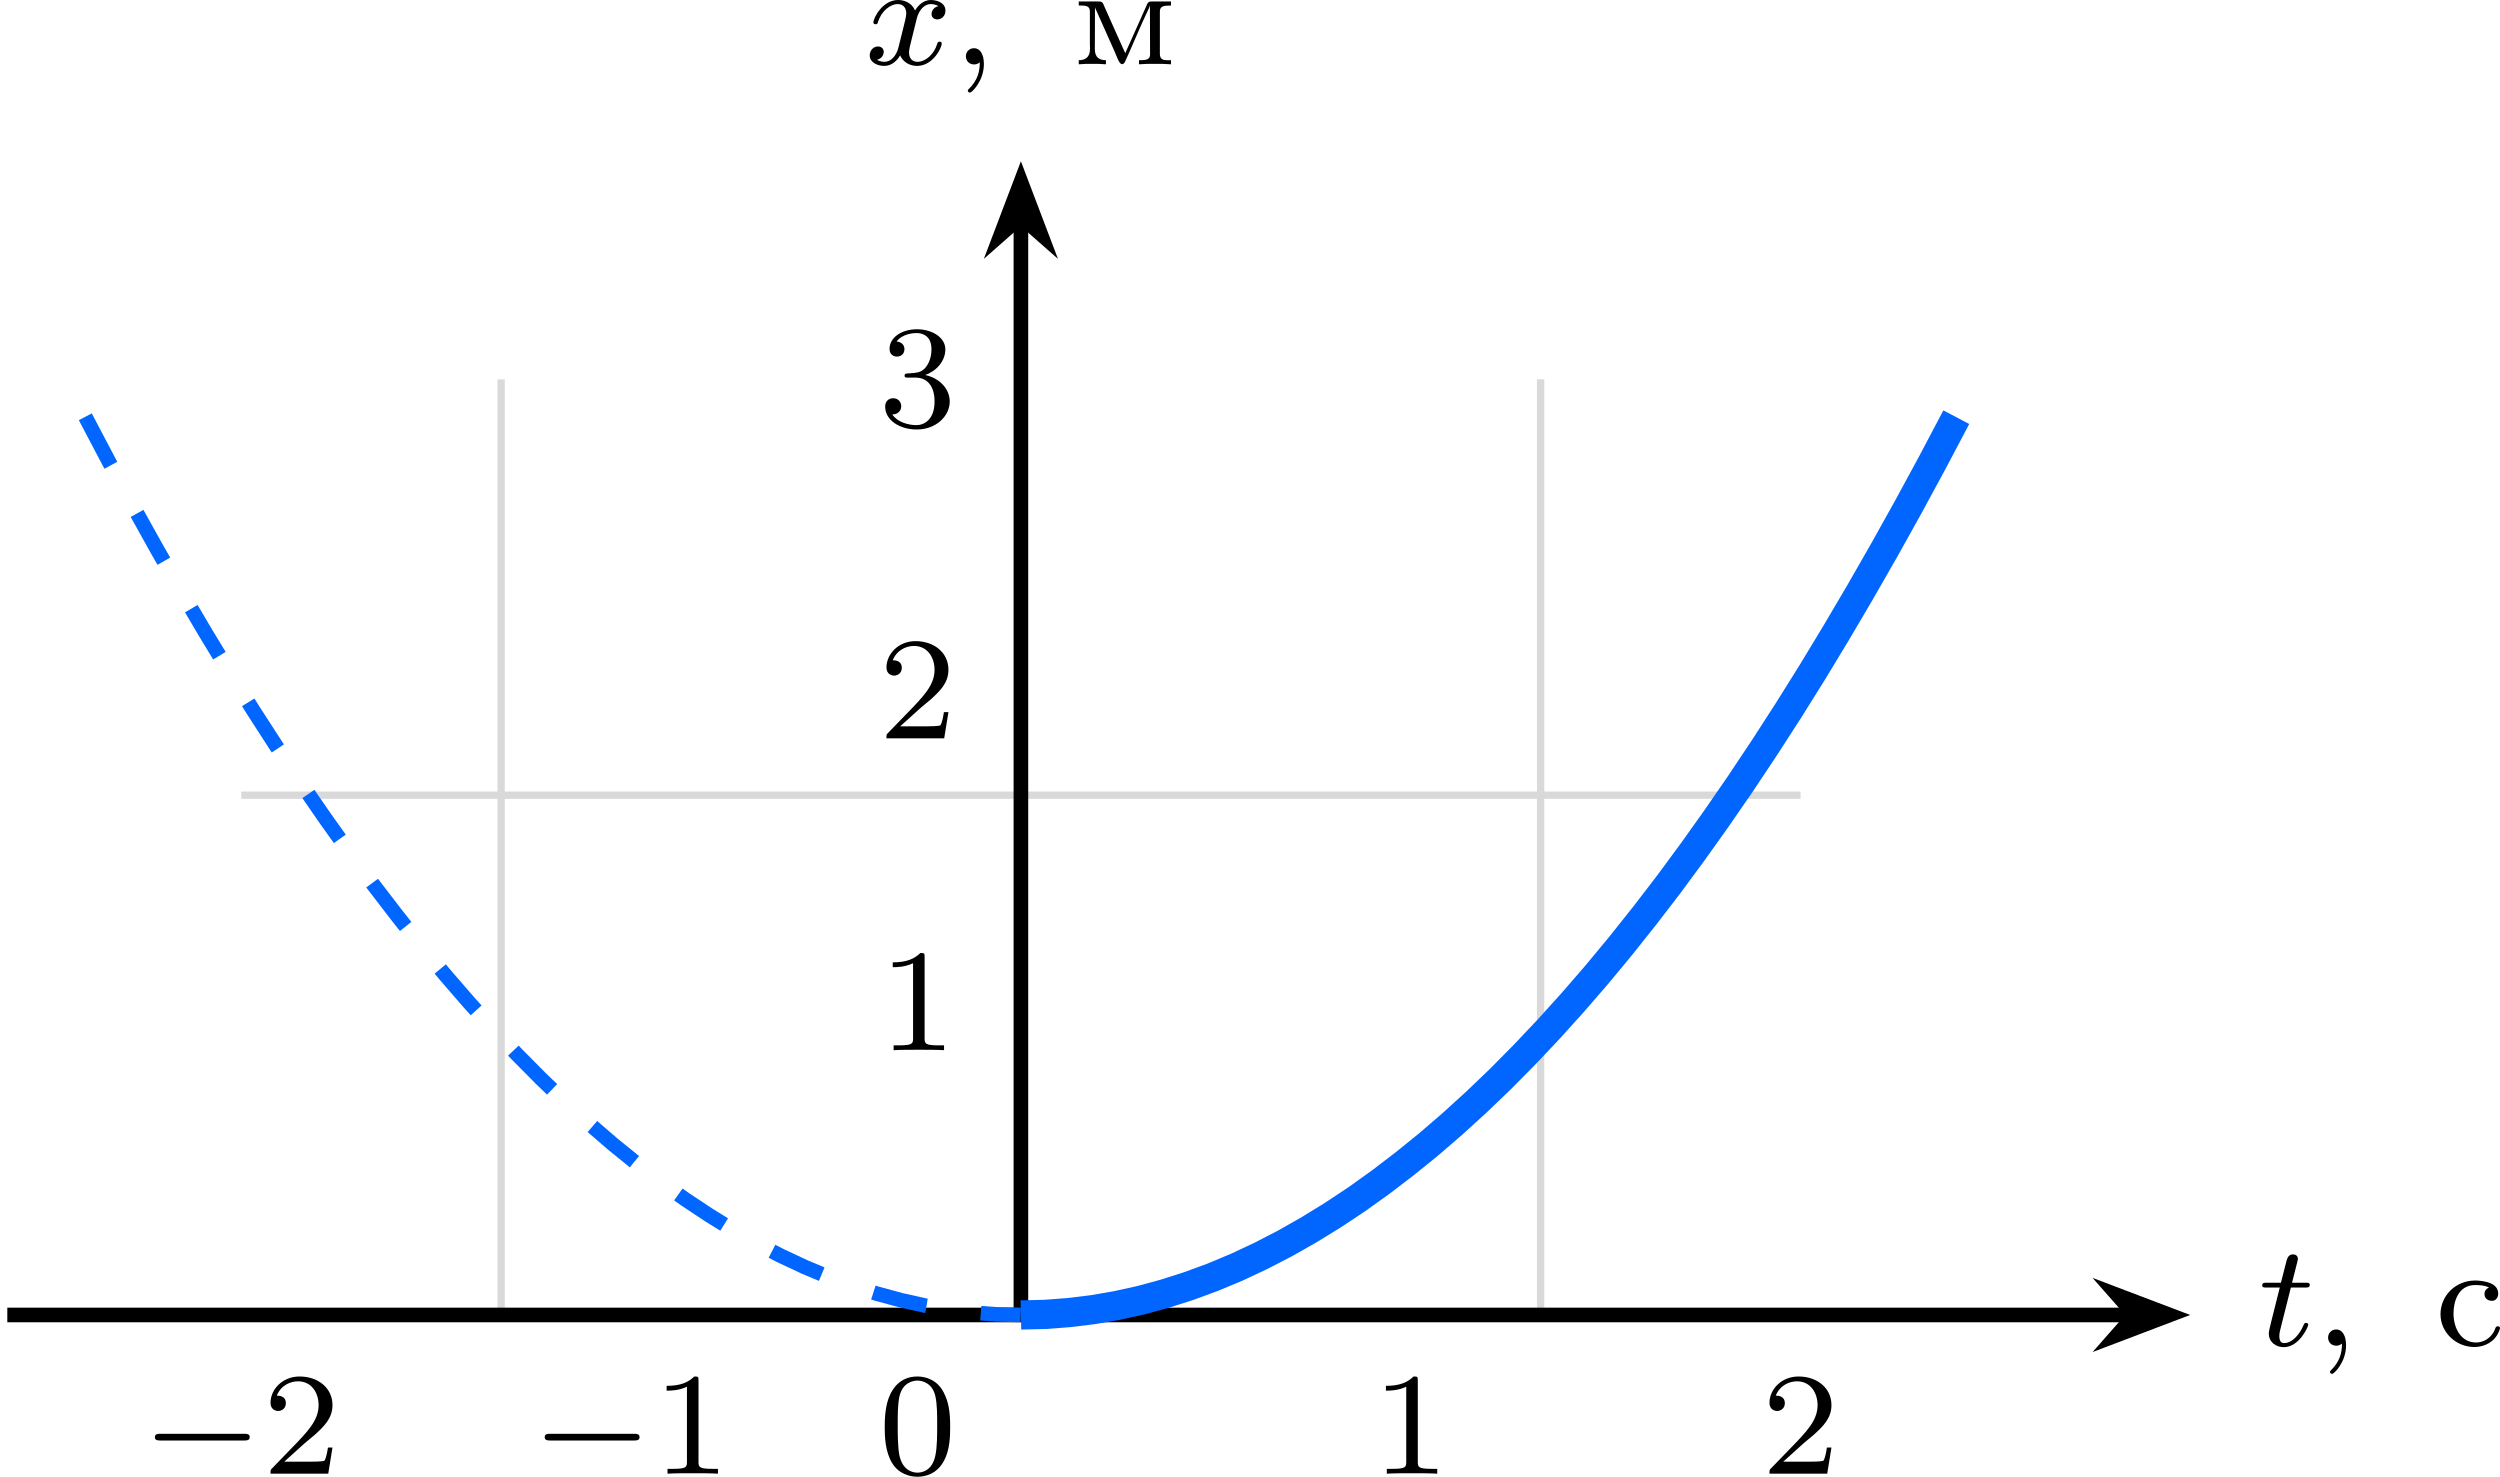
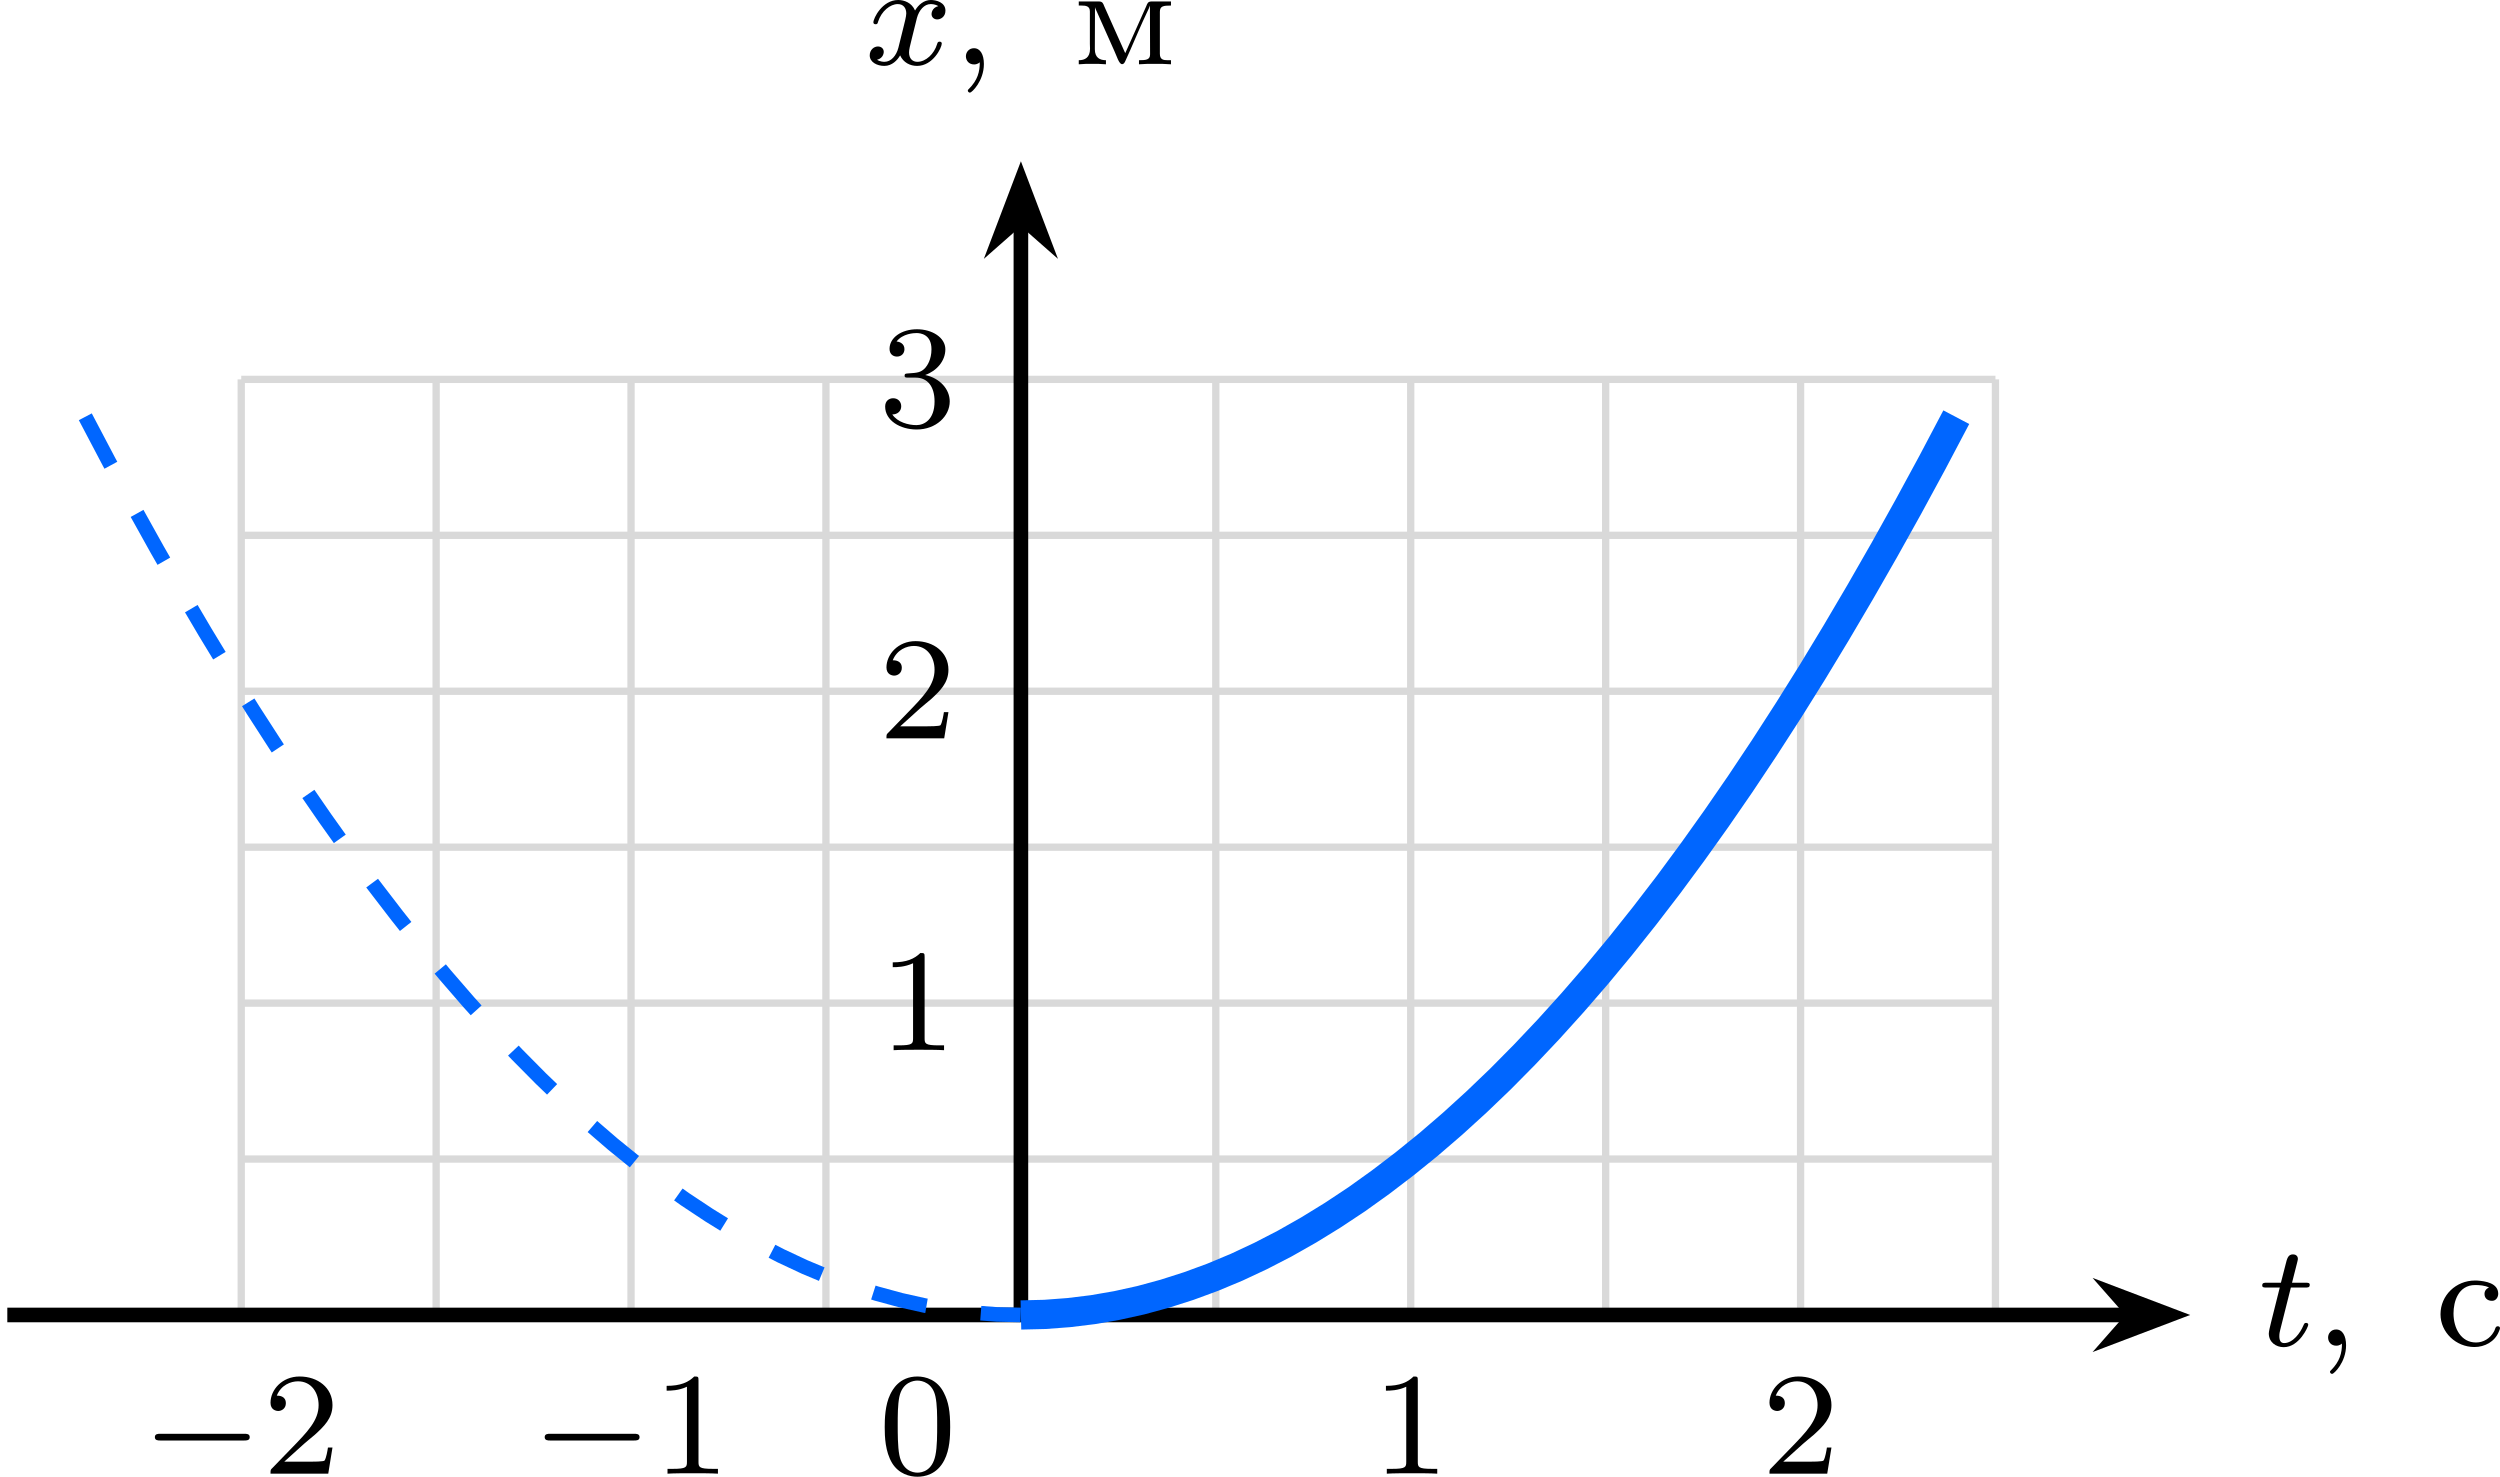
<svg xmlns="http://www.w3.org/2000/svg" xmlns:xlink="http://www.w3.org/1999/xlink" version="1.1" width="177.242pt" height="104.697pt" viewBox="-70.008 -66.772 136.34 80.536">
  <defs>
    <path id="g2-48" d="M3.897-2.542C3.897-3.395 3.81-3.913 3.547-4.423C3.196-5.125 2.55-5.3 2.112-5.3C1.108-5.3 .741-4.551 .63-4.328C.343-3.746 .327-2.957 .327-2.542C.327-2.016 .351-1.211 .733-.574C1.1 .016 1.69 .167 2.112 .167C2.495 .167 3.18 .048 3.579-.741C3.873-1.315 3.897-2.024 3.897-2.542ZM2.112-.056C1.841-.056 1.291-.183 1.124-1.02C1.036-1.474 1.036-2.224 1.036-2.638C1.036-3.188 1.036-3.746 1.124-4.184C1.291-4.997 1.913-5.077 2.112-5.077C2.383-5.077 2.933-4.941 3.092-4.216C3.188-3.778 3.188-3.18 3.188-2.638C3.188-2.168 3.188-1.451 3.092-1.004C2.925-.167 2.375-.056 2.112-.056Z" />
    <path id="g2-49" d="M2.503-5.077C2.503-5.292 2.487-5.3 2.271-5.3C1.945-4.981 1.522-4.79 .765-4.79V-4.527C.98-4.527 1.411-4.527 1.873-4.742V-.654C1.873-.359 1.849-.263 1.092-.263H.813V0C1.14-.024 1.825-.024 2.184-.024S3.236-.024 3.563 0V-.263H3.284C2.527-.263 2.503-.359 2.503-.654V-5.077Z" />
    <path id="g2-50" d="M2.248-1.626C2.375-1.745 2.71-2.008 2.837-2.12C3.332-2.574 3.802-3.013 3.802-3.738C3.802-4.686 3.005-5.3 2.008-5.3C1.052-5.3 .422-4.575 .422-3.866C.422-3.475 .733-3.419 .845-3.419C1.012-3.419 1.259-3.539 1.259-3.842C1.259-4.256 .861-4.256 .765-4.256C.996-4.838 1.53-5.037 1.921-5.037C2.662-5.037 3.045-4.407 3.045-3.738C3.045-2.909 2.463-2.303 1.522-1.339L.518-.303C.422-.215 .422-.199 .422 0H3.571L3.802-1.427H3.555C3.531-1.267 3.467-.869 3.371-.717C3.324-.654 2.718-.654 2.59-.654H1.172L2.248-1.626Z" />
    <path id="g2-51" d="M2.016-2.662C2.646-2.662 3.045-2.2 3.045-1.363C3.045-.367 2.479-.072 2.056-.072C1.618-.072 1.02-.231 .741-.654C1.028-.654 1.227-.837 1.227-1.1C1.227-1.355 1.044-1.538 .789-1.538C.574-1.538 .351-1.403 .351-1.084C.351-.327 1.164 .167 2.072 .167C3.132 .167 3.873-.566 3.873-1.363C3.873-2.024 3.347-2.63 2.534-2.805C3.164-3.029 3.634-3.571 3.634-4.208S2.917-5.3 2.088-5.3C1.235-5.3 .59-4.838 .59-4.232C.59-3.937 .789-3.81 .996-3.81C1.243-3.81 1.403-3.985 1.403-4.216C1.403-4.511 1.148-4.623 .972-4.631C1.307-5.069 1.921-5.093 2.064-5.093C2.271-5.093 2.877-5.029 2.877-4.208C2.877-3.65 2.646-3.316 2.534-3.188C2.295-2.941 2.112-2.925 1.626-2.893C1.474-2.885 1.411-2.877 1.411-2.774C1.411-2.662 1.482-2.662 1.618-2.662H2.016Z" />
    <path id="g0-0" d="M5.571-1.809C5.699-1.809 5.874-1.809 5.874-1.993S5.699-2.176 5.571-2.176H1.004C.877-2.176 .701-2.176 .701-1.993S.877-1.809 1.004-1.809H5.571Z" />
    <path id="g3-236" d="M.303-3.435V-3.212H.438C.685-3.212 .909-3.188 .909-2.893V-1.124C.909-1.036 .917-.948 .917-.853C.917-.367 .63-.231 .303-.231V-.008L.701-.032H1.371L1.785-.008V-.231C1.451-.231 1.18-.367 1.18-.829L1.188-3.124C1.211-3.029 1.267-2.933 1.307-2.837L2.248-.725C2.367-.478 2.495-.016 2.662-.016H2.67C2.766-.016 2.813-.12 2.845-.191L3.1-.757C3.411-1.467 3.714-2.192 4.049-2.893C4.097-2.997 4.152-3.1 4.184-3.212L4.192-.55C4.192-.247 3.961-.231 3.587-.231V-.008L4.049-.032H4.854L5.332-.008V-.231H5.141C4.918-.231 4.726-.263 4.726-.582V-2.869C4.726-3.18 4.91-3.212 5.332-3.212V-3.435H4.28C4.065-3.435 4.041-3.316 3.985-3.18C3.595-2.327 3.228-1.459 2.837-.614C2.447-1.459 2.08-2.327 1.69-3.18C1.634-3.316 1.61-3.435 1.395-3.435H.303Z" />
    <path id="g3-241" d="M2.925-3.172C2.766-3.108 2.678-2.981 2.678-2.821C2.678-2.598 2.837-2.447 3.092-2.447C3.316-2.447 3.427-2.662 3.427-2.829C3.427-3.411 2.742-3.523 2.256-3.555H2.16C1.124-3.555 .279-2.75 .279-1.714C.279-.733 1.116 .072 2.128 .072C2.686 .072 3.236-.215 3.459-.765C3.475-.821 3.523-.893 3.523-.956C3.523-1.028 3.467-1.06 3.403-1.06C3.252-1.06 3.276-.893 3.18-.749C2.981-.399 2.622-.175 2.216-.175C1.395-.175 .988-.956 .988-1.761C.988-2.399 1.243-3.308 2.168-3.308C2.391-3.308 2.702-3.292 2.925-3.172Z" />
    <path id="g1-59" d="M1.49-.12C1.49 .399 1.379 .853 .885 1.347C.853 1.371 .837 1.387 .837 1.427C.837 1.49 .901 1.538 .956 1.538C1.052 1.538 1.714 .909 1.714-.024C1.714-.534 1.522-.885 1.172-.885C.893-.885 .733-.662 .733-.446C.733-.223 .885 0 1.18 0C1.371 0 1.49-.112 1.49-.12Z" />
    <path id="g1-116" d="M1.761-3.172H2.542C2.694-3.172 2.79-3.172 2.79-3.324C2.79-3.435 2.686-3.435 2.55-3.435H1.825L2.112-4.567C2.144-4.686 2.144-4.726 2.144-4.734C2.144-4.902 2.016-4.981 1.881-4.981C1.61-4.981 1.554-4.766 1.467-4.407L1.219-3.435H.454C.303-3.435 .199-3.435 .199-3.284C.199-3.172 .303-3.172 .438-3.172H1.156L.677-1.259C.63-1.06 .558-.781 .558-.669C.558-.191 .948 .08 1.371 .08C2.224 .08 2.71-1.044 2.71-1.14C2.71-1.227 2.638-1.243 2.59-1.243C2.503-1.243 2.495-1.211 2.439-1.092C2.279-.709 1.881-.143 1.395-.143C1.227-.143 1.132-.255 1.132-.518C1.132-.669 1.156-.757 1.18-.861L1.761-3.172Z" />
    <path id="g1-120" d="M3.993-3.18C3.642-3.092 3.626-2.782 3.626-2.75C3.626-2.574 3.762-2.455 3.937-2.455S4.384-2.59 4.384-2.933C4.384-3.387 3.881-3.515 3.587-3.515C3.212-3.515 2.909-3.252 2.726-2.941C2.55-3.363 2.136-3.515 1.809-3.515C.94-3.515 .454-2.519 .454-2.295C.454-2.224 .51-2.192 .574-2.192C.669-2.192 .685-2.232 .709-2.327C.893-2.909 1.371-3.292 1.785-3.292C2.096-3.292 2.248-3.068 2.248-2.782C2.248-2.622 2.152-2.256 2.088-2C2.032-1.769 1.857-1.06 1.817-.909C1.706-.478 1.419-.143 1.06-.143C1.028-.143 .821-.143 .654-.255C1.02-.343 1.02-.677 1.02-.685C1.02-.869 .877-.98 .701-.98C.486-.98 .255-.797 .255-.494C.255-.128 .646 .08 1.052 .08C1.474 .08 1.769-.239 1.913-.494C2.088-.104 2.455 .08 2.837 .08C3.706 .08 4.184-.917 4.184-1.14C4.184-1.219 4.121-1.243 4.065-1.243C3.969-1.243 3.953-1.188 3.929-1.108C3.77-.574 3.316-.143 2.853-.143C2.59-.143 2.399-.319 2.399-.654C2.399-.813 2.447-.996 2.558-1.443C2.614-1.682 2.79-2.383 2.829-2.534C2.941-2.949 3.22-3.292 3.579-3.292C3.618-3.292 3.826-3.292 3.993-3.18Z" />
  </defs>
  <g id="page1">
-     <path d="M-56.852 4.941H28.188M-56.852-23.406H28.188M-42.68 4.941V-46.082M-14.332 4.941V-46.082M14.012 4.941V-46.082" stroke="#d9d9d9" fill="none" stroke-width=".399" stroke-miterlimit="10" />
+     <path d="M-56.852 4.941H38.816M-56.852-3.562H38.816M-56.852-12.066H38.816M-56.852-20.57H38.816M-56.852-29.074H38.816M-56.852-37.578H38.816M-56.852-46.082H38.816M-56.852 4.941V-46.082M-46.223 4.941V-46.082M-35.594 4.941V-46.082M-24.965 4.941V-46.082M-14.332 4.941V-46.082M-3.703 4.941V-46.082M6.926 4.941V-46.082M17.559 4.941V-46.082M28.188 4.941V-46.082M38.816 4.941V-46.082" stroke="#d9d9d9" fill="none" stroke-width=".399" stroke-miterlimit="10" />
    <path d="M-69.609 4.941H46.223" stroke="#000" fill="none" stroke-width=".797" stroke-miterlimit="10" />
    <path d="M48.312 4.941L45.473 3.863L46.422 4.941L45.473 6.02Z" />
    <path d="M48.312 4.941L45.473 3.863L46.422 4.941L45.473 6.02Z" stroke="#000" fill="none" stroke-width=".797" stroke-miterlimit="10" />
    <g transform="matrix(1 0 0 1 67.4986 1.67627)">
      <use x="-14.333" y="4.941" xlink:href="#g1-116" />
      <use x="-11.275" y="4.941" xlink:href="#g1-59" />
      <use x="-4.69" y="4.941" xlink:href="#g3-241" />
    </g>
    <path d="M-14.332 4.941V-54.766" stroke="#000" fill="none" stroke-width=".797" stroke-miterlimit="10" />
    <path d="M-14.332-56.855L-15.41-54.016L-14.332-54.965L-13.254-54.016Z" />
    <path d="M-14.332-56.855L-15.41-54.016L-14.332-54.965L-13.254-54.016Z" stroke="#000" fill="none" stroke-width=".797" stroke-miterlimit="10" />
    <g transform="matrix(1 0 0 1 -8.4985 -68.19855)">
      <use x="-14.333" y="4.941" xlink:href="#g1-120" />
      <use x="-9.566" y="4.941" xlink:href="#g1-59" />
      <use x="-2.981" y="4.941" xlink:href="#g3-236" />
    </g>
    <g transform="matrix(1 0 0 1 -47.9306 8.65535)">
      <use x="-14.333" y="4.941" xlink:href="#g0-0" />
      <use x="-7.747" y="4.941" xlink:href="#g2-50" />
    </g>
    <g transform="matrix(1 0 0 1 -26.6705 8.65535)">
      <use x="-14.333" y="4.941" xlink:href="#g0-0" />
      <use x="-7.747" y="4.941" xlink:href="#g2-49" />
    </g>
    <g transform="matrix(1 0 0 1 19.14297 8.65535)">
      <use x="-14.333" y="4.941" xlink:href="#g2-49" />
    </g>
    <g transform="matrix(1 0 0 1 40.4031 8.65535)">
      <use x="-14.333" y="4.941" xlink:href="#g2-50" />
    </g>
    <g transform="matrix(1 0 0 1 -7.7532 8.65535)">
      <use x="-14.333" y="4.941" xlink:href="#g2-48" />
    </g>
    <g transform="matrix(1 0 0 1 -7.7532 -14.44008)">
      <use x="-14.333" y="4.941" xlink:href="#g2-49" />
    </g>
    <g transform="matrix(1 0 0 1 -7.7532 -31.44835)">
      <use x="-14.333" y="4.941" xlink:href="#g2-50" />
    </g>
    <g transform="matrix(1 0 0 1 -7.7532 -48.45665)">
      <use x="-14.333" y="4.941" xlink:href="#g2-51" />
    </g>
    <path d="M-65.356-44.043L-64.051-41.563L-62.742-39.148L-61.434-36.797L-60.125-34.512L-58.816-32.289L-57.508-30.133L-56.203-28.039L-54.895-26.012L-53.586-24.047L-52.277-22.148L-50.969-20.313L-49.66-18.539L-48.352-16.836L-47.047-15.191L-45.738-13.613L-44.43-12.102L-43.121-10.652L-41.812-9.266L-40.504-7.945L-39.199-6.691L-37.891-5.5L-36.582-4.371L-35.273-3.309L-33.965-2.309L-32.656-1.375L-31.348-.508L-30.043 .301L-28.734 1.039L-27.426 1.715L-26.117 2.328L-24.809 2.875L-23.5 3.359L-22.195 3.777L-20.887 4.133L-19.578 4.426L-18.27 4.648L-16.961 4.812L-15.652 4.91L-14.344 4.941" stroke="#06f" fill="none" stroke-width=".797" stroke-miterlimit="10" stroke-dasharray="2.989 2.989" />
    <path d="M-14.332 4.941L-13.023 4.91L-11.719 4.812L-10.41 4.652L-9.102 4.426L-7.793 4.137L-6.484 3.781L-5.176 3.363L-3.871 2.883L-2.562 2.336L-1.254 1.723L.055 1.047L1.363 .305L2.672-.5L3.981-1.367L5.285-2.301L6.594-3.301L7.902-4.359L9.211-5.488L10.52-6.68L11.828-7.934L13.133-9.254L14.441-10.637L15.75-12.086L17.059-13.598L18.367-15.176L19.676-16.82L20.984-18.523L22.289-20.293L23.598-22.129L24.906-24.027L26.215-25.992L27.523-28.02L28.832-30.113L30.137-32.27L31.445-34.492L32.754-36.777L34.062-39.125L35.371-41.539L36.68-44.02" stroke="#06f" fill="none" stroke-width="1.594" stroke-miterlimit="10" />
  </g>
</svg>
